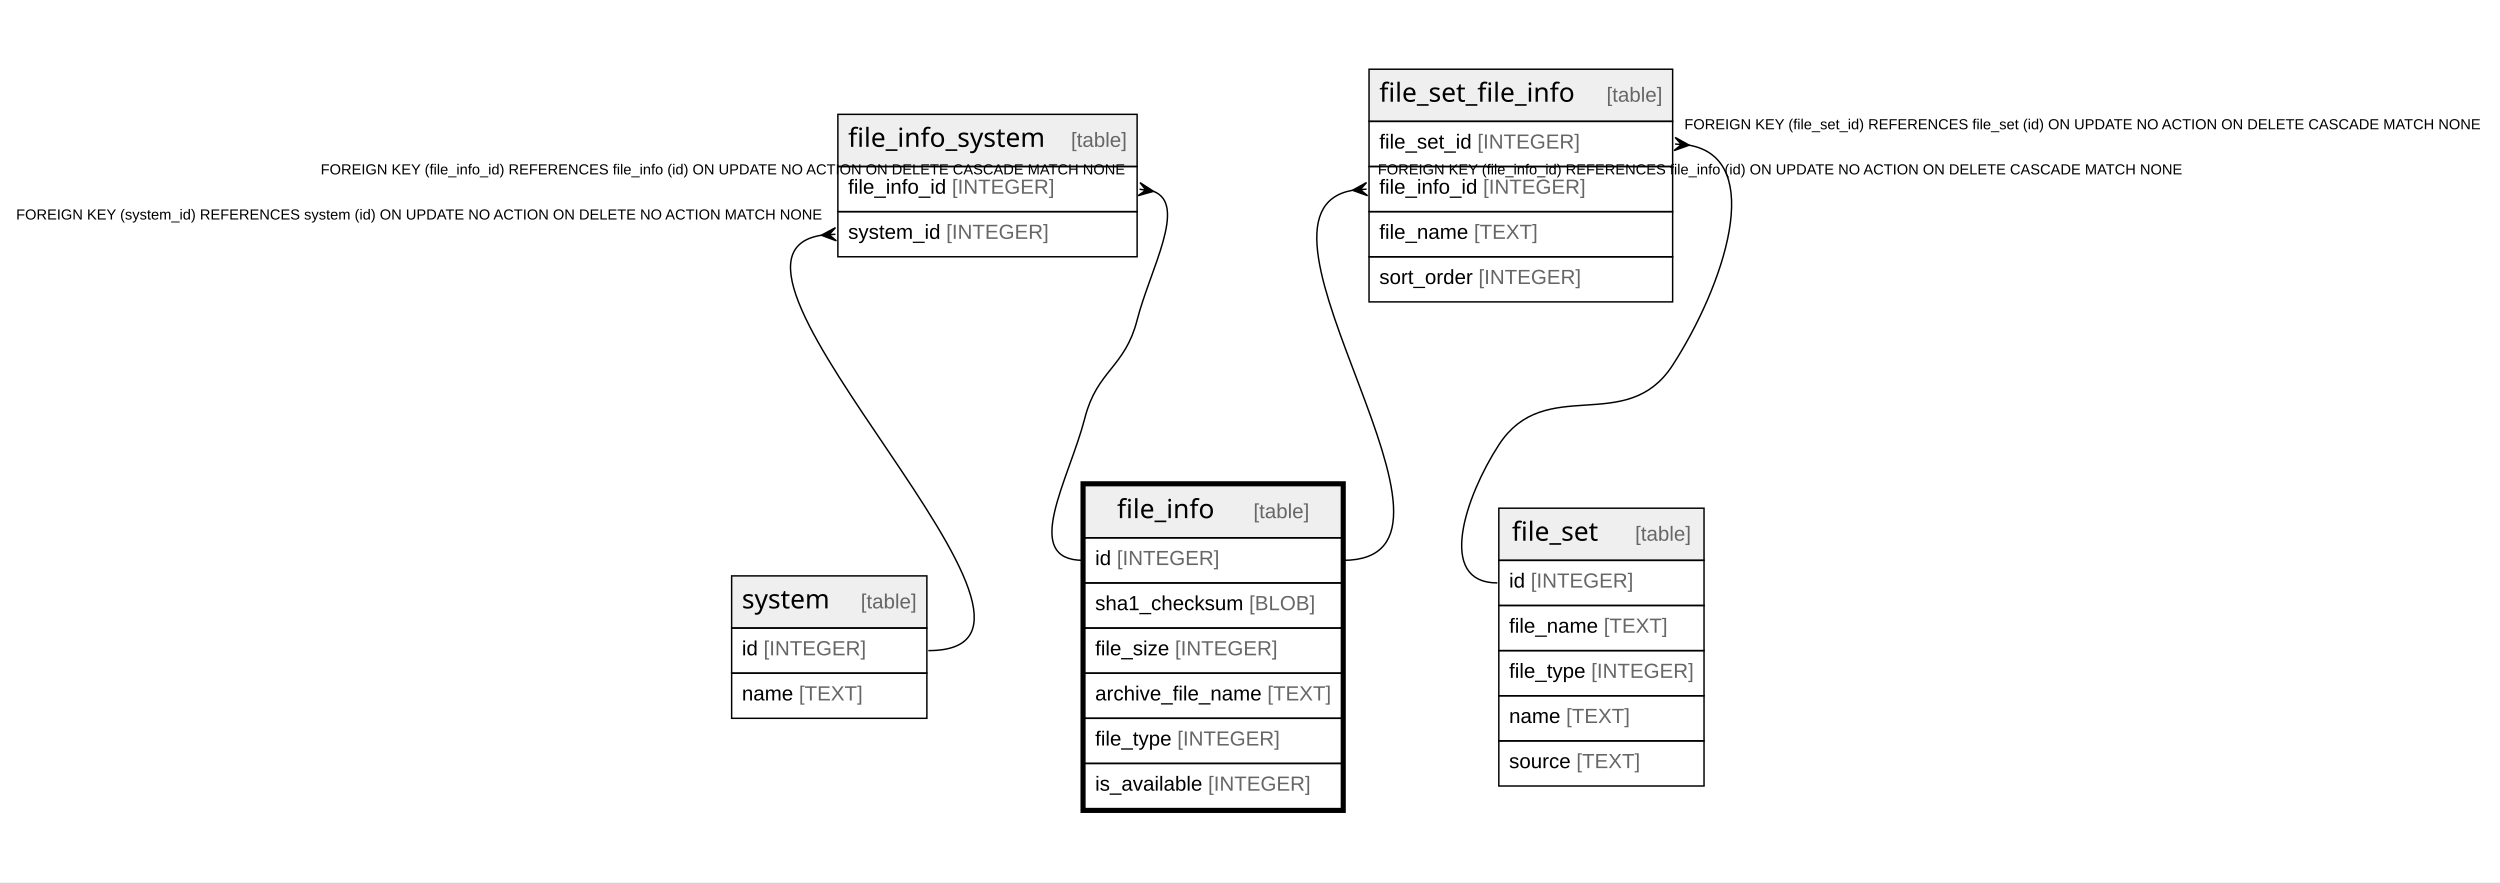
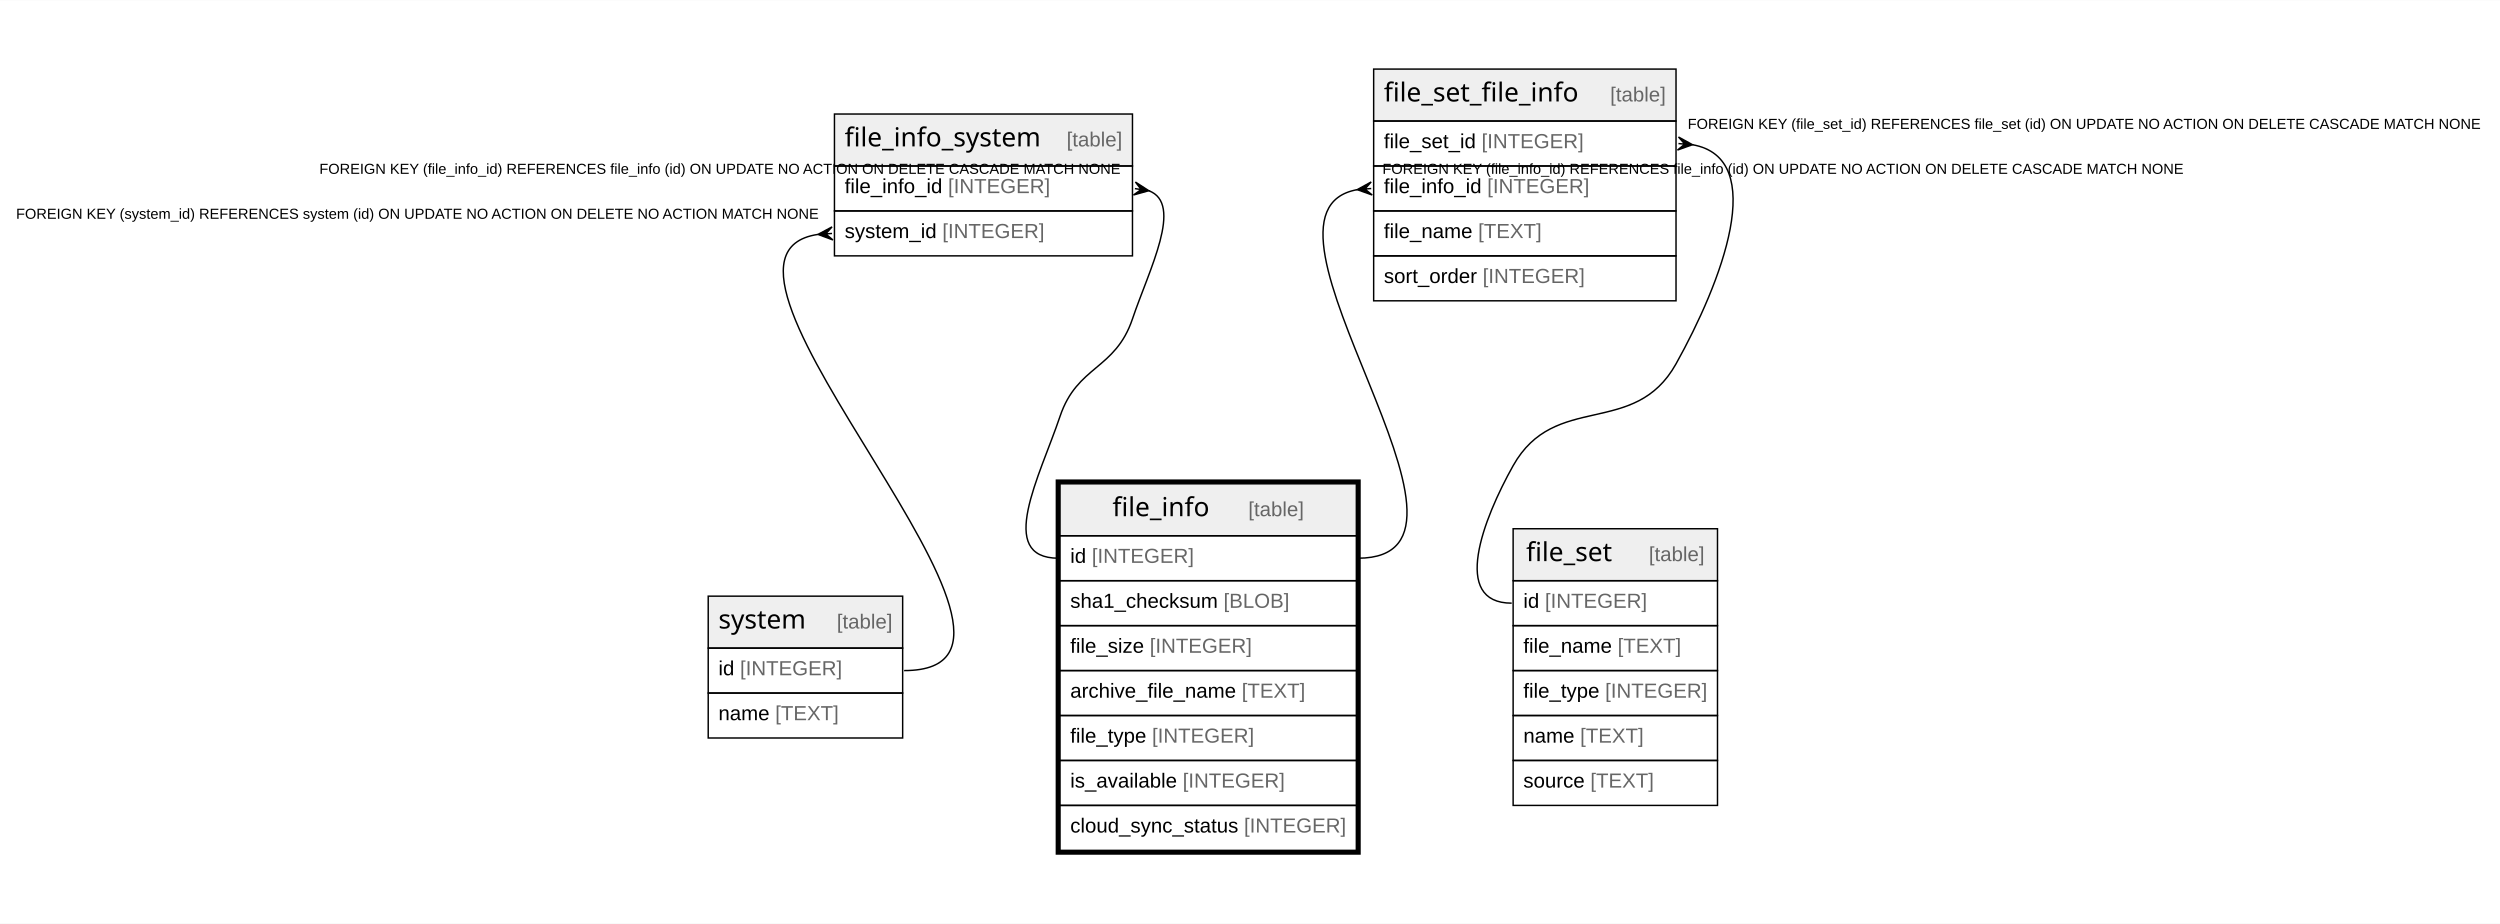
- <svg xmlns="http://www.w3.org/2000/svg" width="1706pt" height="602pt" viewBox="0.00 0.00 1706.22 602.00">
-   <g id="graph0" class="graph" transform="scale(1 1) rotate(0) translate(4 598)">
-     <polygon fill="white" stroke="none" points="-4,4 -4,-598 1702.22,-598 1702.22,4 -4,4" />
+ <svg xmlns="http://www.w3.org/2000/svg" width="1713pt" height="633pt" viewBox="0.00 0.00 1713.22 632.80">
+   <g id="graph0" class="graph" transform="scale(1 1) rotate(0) translate(4 628.8)">
+     <polygon fill="white" stroke="none" points="-4,4 -4,-628.8 1709.22,-628.8 1709.22,4 -4,4" />
    <g id="node1" class="node">
-       <polygon fill="#efefef" stroke="none" points="736.42,-231 736.42,-266.6 911.49,-266.6 911.49,-231 736.42,-231" />
-       <polygon fill="none" stroke="black" points="736.42,-231 736.42,-266.6 911.49,-266.6 911.49,-231 736.42,-231" />
-       <text text-anchor="start" x="758.34" y="-244.4" font-family="Arial Bold" font-size="18.00">file_info</text>
-       <text text-anchor="start" x="820.32" y="-244.4" font-family="Arial" font-size="14.00">    </text>
-       <text text-anchor="start" x="851.44" y="-244.4" font-family="Arial" font-size="14.00" fill="#666666">[table]</text>
-       <polygon fill="none" stroke="black" points="736.42,-200.2 736.42,-231 911.49,-231 911.49,-200.2 736.42,-200.2" />
-       <text text-anchor="start" x="743.42" y="-212.4" font-family="Arial" font-size="14.00">id </text>
-       <text text-anchor="start" x="758.21" y="-212.4" font-family="Arial" font-size="14.00" fill="#666666">[INTEGER]</text>
-       <polygon fill="none" stroke="black" points="736.42,-169.4 736.42,-200.2 911.49,-200.2 911.49,-169.4 736.42,-169.4" />
-       <text text-anchor="start" x="743.42" y="-181.6" font-family="Arial" font-size="14.00">sha1_checksum </text>
-       <text text-anchor="start" x="848.48" y="-181.6" font-family="Arial" font-size="14.00" fill="#666666">[BLOB]</text>
-       <polygon fill="none" stroke="black" points="736.42,-138.6 736.42,-169.4 911.49,-169.4 911.49,-138.6 736.42,-138.6" />
-       <text text-anchor="start" x="743.42" y="-150.8" font-family="Arial" font-size="14.00">file_size </text>
-       <text text-anchor="start" x="797.89" y="-150.8" font-family="Arial" font-size="14.00" fill="#666666">[INTEGER]</text>
-       <polygon fill="none" stroke="black" points="736.42,-107.8 736.42,-138.6 911.49,-138.6 911.49,-107.8 736.42,-107.8" />
-       <text text-anchor="start" x="743.42" y="-120" font-family="Arial" font-size="14.00">archive_file_name </text>
-       <text text-anchor="start" x="860.93" y="-120" font-family="Arial" font-size="14.00" fill="#666666">[TEXT]</text>
-       <polygon fill="none" stroke="black" points="736.42,-77 736.42,-107.8 911.49,-107.8 911.49,-77 736.42,-77" />
-       <text text-anchor="start" x="743.42" y="-89.2" font-family="Arial" font-size="14.00">file_type </text>
-       <text text-anchor="start" x="799.46" y="-89.2" font-family="Arial" font-size="14.00" fill="#666666">[INTEGER]</text>
-       <polygon fill="none" stroke="black" points="736.42,-46.2 736.42,-77 911.49,-77 911.49,-46.2 736.42,-46.2" />
-       <text text-anchor="start" x="743.42" y="-58.4" font-family="Arial" font-size="14.00">is_available </text>
-       <text text-anchor="start" x="820.47" y="-58.4" font-family="Arial" font-size="14.00" fill="#666666">[INTEGER]</text>
-       <polygon fill="none" stroke="black" stroke-width="3" points="734.92,-44.7 734.92,-268.1 912.99,-268.1 912.99,-44.7 734.92,-44.7" />
+       <polygon fill="#efefef" stroke="none" points="722.42,-261.8 722.42,-297.4 925.49,-297.4 925.49,-261.8 722.42,-261.8" />
+       <polygon fill="none" stroke="black" points="722.42,-261.8 722.42,-297.4 925.49,-297.4 925.49,-261.8 722.42,-261.8" />
+       <text text-anchor="start" x="758.34" y="-275.2" font-family="Arial Bold" font-size="18.00">file_info</text>
+       <text text-anchor="start" x="820.32" y="-275.2" font-family="Arial" font-size="14.00">    </text>
+       <text text-anchor="start" x="851.44" y="-275.2" font-family="Arial" font-size="14.00" fill="#666666">[table]</text>
+       <polygon fill="none" stroke="black" points="722.42,-231 722.42,-261.8 925.49,-261.8 925.49,-231 722.42,-231" />
+       <text text-anchor="start" x="729.42" y="-243.2" font-family="Arial" font-size="14.00">id </text>
+       <text text-anchor="start" x="744.2" y="-243.2" font-family="Arial" font-size="14.00" fill="#666666">[INTEGER]</text>
+       <polygon fill="none" stroke="black" points="722.42,-200.2 722.42,-231 925.49,-231 925.49,-200.2 722.42,-200.2" />
+       <text text-anchor="start" x="729.42" y="-212.4" font-family="Arial" font-size="14.00">sha1_checksum </text>
+       <text text-anchor="start" x="834.47" y="-212.4" font-family="Arial" font-size="14.00" fill="#666666">[BLOB]</text>
+       <polygon fill="none" stroke="black" points="722.42,-169.4 722.42,-200.2 925.49,-200.2 925.49,-169.4 722.42,-169.4" />
+       <text text-anchor="start" x="729.42" y="-181.6" font-family="Arial" font-size="14.00">file_size </text>
+       <text text-anchor="start" x="783.89" y="-181.6" font-family="Arial" font-size="14.00" fill="#666666">[INTEGER]</text>
+       <polygon fill="none" stroke="black" points="722.42,-138.6 722.42,-169.4 925.49,-169.4 925.49,-138.6 722.42,-138.6" />
+       <text text-anchor="start" x="729.42" y="-150.8" font-family="Arial" font-size="14.00">archive_file_name </text>
+       <text text-anchor="start" x="846.93" y="-150.8" font-family="Arial" font-size="14.00" fill="#666666">[TEXT]</text>
+       <polygon fill="none" stroke="black" points="722.42,-107.8 722.42,-138.6 925.49,-138.6 925.49,-107.8 722.42,-107.8" />
+       <text text-anchor="start" x="729.42" y="-120" font-family="Arial" font-size="14.00">file_type </text>
+       <text text-anchor="start" x="785.45" y="-120" font-family="Arial" font-size="14.00" fill="#666666">[INTEGER]</text>
+       <polygon fill="none" stroke="black" points="722.42,-77 722.42,-107.8 925.49,-107.8 925.49,-77 722.42,-77" />
+       <text text-anchor="start" x="729.42" y="-89.2" font-family="Arial" font-size="14.00">is_available </text>
+       <text text-anchor="start" x="806.47" y="-89.2" font-family="Arial" font-size="14.00" fill="#666666">[INTEGER]</text>
+       <polygon fill="none" stroke="black" points="722.42,-46.2 722.42,-77 925.49,-77 925.49,-46.2 722.42,-46.2" />
+       <text text-anchor="start" x="729.42" y="-58.4" font-family="Arial" font-size="14.00">cloud_sync_status </text>
+       <text text-anchor="start" x="848.49" y="-58.4" font-family="Arial" font-size="14.00" fill="#666666">[INTEGER]</text>
+       <polygon fill="none" stroke="black" stroke-width="3" points="720.92,-44.7 720.92,-298.9 926.99,-298.9 926.99,-44.7 720.92,-44.7" />
    </g>
    <g id="node2" class="node">
-       <polygon fill="#efefef" stroke="none" points="567.84,-484.4 567.84,-520 772.07,-520 772.07,-484.4 567.84,-484.4" />
-       <polygon fill="none" stroke="black" points="567.84,-484.4 567.84,-520 772.07,-520 772.07,-484.4 567.84,-484.4" />
-       <text text-anchor="start" x="574.84" y="-497.8" font-family="Arial Bold" font-size="18.00">file_info_system</text>
-       <text text-anchor="start" x="695.82" y="-497.8" font-family="Arial" font-size="14.00">    </text>
-       <text text-anchor="start" x="726.94" y="-497.8" font-family="Arial" font-size="14.00" fill="#666666">[table]</text>
+       <polygon fill="#efefef" stroke="none" points="567.84,-515.2 567.84,-550.8 772.07,-550.8 772.07,-515.2 567.84,-515.2" />
+       <polygon fill="none" stroke="black" points="567.84,-515.2 567.84,-550.8 772.07,-550.8 772.07,-515.2 567.84,-515.2" />
+       <text text-anchor="start" x="574.84" y="-528.6" font-family="Arial Bold" font-size="18.00">file_info_system</text>
+       <text text-anchor="start" x="695.82" y="-528.6" font-family="Arial" font-size="14.00">    </text>
+       <text text-anchor="start" x="726.94" y="-528.6" font-family="Arial" font-size="14.00" fill="#666666">[table]</text>
+       <polygon fill="none" stroke="black" points="567.84,-484.4 567.84,-515.2 772.07,-515.2 772.07,-484.4 567.84,-484.4" />
+       <text text-anchor="start" x="574.84" y="-496.6" font-family="Arial" font-size="14.00">file_info_id </text>
+       <text text-anchor="start" x="645.66" y="-496.6" font-family="Arial" font-size="14.00" fill="#666666">[INTEGER]</text>
      <polygon fill="none" stroke="black" points="567.84,-453.6 567.84,-484.4 772.07,-484.4 772.07,-453.6 567.84,-453.6" />
-       <text text-anchor="start" x="574.84" y="-465.8" font-family="Arial" font-size="14.00">file_info_id </text>
-       <text text-anchor="start" x="645.66" y="-465.8" font-family="Arial" font-size="14.00" fill="#666666">[INTEGER]</text>
-       <polygon fill="none" stroke="black" points="567.84,-422.8 567.84,-453.6 772.07,-453.6 772.07,-422.8 567.84,-422.8" />
-       <text text-anchor="start" x="574.84" y="-435" font-family="Arial" font-size="14.00">system_id </text>
-       <text text-anchor="start" x="641.75" y="-435" font-family="Arial" font-size="14.00" fill="#666666">[INTEGER]</text>
+       <text text-anchor="start" x="574.84" y="-465.8" font-family="Arial" font-size="14.00">system_id </text>
+       <text text-anchor="start" x="641.75" y="-465.8" font-family="Arial" font-size="14.00" fill="#666666">[INTEGER]</text>
    </g>
    <g id="edge1" class="edge">
-       <path fill="none" stroke="black" d="M783.09,-467.49C806.75,-458.79 780.93,-414.18 772.07,-379.6 763.72,-347 744.76,-345.4 736.42,-312.8 725.72,-270.94 692.22,-215.6 735.42,-215.6" />
-       <polygon fill="black" stroke="black" points="783.29,-467.46 772.73,-464.5 778.02,-468.26 773.73,-468.9 773.73,-468.9 773.73,-468.9 778.02,-468.26 774.07,-473.4 783.29,-467.46" />
-       <text text-anchor="start" x="214.85" y="-479" font-family="Arial" font-size="10.00">FOREIGN KEY (file_info_id) REFERENCES file_info (id) ON UPDATE NO ACTION ON DELETE CASCADE MATCH NONE</text>
+       <path fill="none" stroke="black" d="M783.17,-498.27C807.27,-489.43 783.48,-444.23 772.07,-410.4 760.25,-375.35 734.22,-378.66 722.42,-343.6 708.63,-302.66 678.22,-246.4 721.42,-246.4" />
+       <polygon fill="black" stroke="black" points="783.29,-498.25 772.73,-495.3 778.02,-499.05 773.73,-499.7 773.73,-499.7 773.73,-499.7 778.02,-499.05 774.08,-504.2 783.29,-498.25" />
+       <text text-anchor="start" x="214.85" y="-509.8" font-family="Arial" font-size="10.00">FOREIGN KEY (file_info_id) REFERENCES file_info (id) ON UPDATE NO ACTION ON DELETE CASCADE MATCH NONE</text>
    </g>
    <g id="node3" class="node">
-       <polygon fill="#efefef" stroke="none" points="495.33,-169.4 495.33,-205 628.58,-205 628.58,-169.4 495.33,-169.4" />
-       <polygon fill="none" stroke="black" points="495.33,-169.4 495.33,-205 628.58,-205 628.58,-169.4 495.33,-169.4" />
-       <text text-anchor="start" x="502.33" y="-182.8" font-family="Arial Bold" font-size="18.00">system</text>
-       <text text-anchor="start" x="552.33" y="-182.8" font-family="Arial" font-size="14.00">    </text>
-       <text text-anchor="start" x="583.45" y="-182.8" font-family="Arial" font-size="14.00" fill="#666666">[table]</text>
-       <polygon fill="none" stroke="black" points="495.33,-138.6 495.33,-169.4 628.58,-169.4 628.58,-138.6 495.33,-138.6" />
-       <text text-anchor="start" x="502.33" y="-150.8" font-family="Arial" font-size="14.00">id </text>
-       <text text-anchor="start" x="517.11" y="-150.8" font-family="Arial" font-size="14.00" fill="#666666">[INTEGER]</text>
-       <polygon fill="none" stroke="black" points="495.33,-107.8 495.33,-138.6 628.58,-138.6 628.58,-107.8 495.33,-107.8" />
-       <text text-anchor="start" x="502.33" y="-120" font-family="Arial" font-size="14.00">name </text>
-       <text text-anchor="start" x="541.24" y="-120" font-family="Arial" font-size="14.00" fill="#666666">[TEXT]</text>
+       <polygon fill="#efefef" stroke="none" points="481.33,-184.8 481.33,-220.4 614.58,-220.4 614.58,-184.8 481.33,-184.8" />
+       <polygon fill="none" stroke="black" points="481.33,-184.8 481.33,-220.4 614.58,-220.4 614.58,-184.8 481.33,-184.8" />
+       <text text-anchor="start" x="488.33" y="-198.2" font-family="Arial Bold" font-size="18.00">system</text>
+       <text text-anchor="start" x="538.33" y="-198.2" font-family="Arial" font-size="14.00">    </text>
+       <text text-anchor="start" x="569.45" y="-198.2" font-family="Arial" font-size="14.00" fill="#666666">[table]</text>
+       <polygon fill="none" stroke="black" points="481.33,-154 481.33,-184.8 614.58,-184.8 614.58,-154 481.33,-154" />
+       <text text-anchor="start" x="488.33" y="-166.2" font-family="Arial" font-size="14.00">id </text>
+       <text text-anchor="start" x="503.11" y="-166.2" font-family="Arial" font-size="14.00" fill="#666666">[INTEGER]</text>
+       <polygon fill="none" stroke="black" points="481.33,-123.2 481.33,-154 614.58,-154 614.58,-123.2 481.33,-123.2" />
+       <text text-anchor="start" x="488.33" y="-135.4" font-family="Arial" font-size="14.00">name </text>
+       <text text-anchor="start" x="527.24" y="-135.4" font-family="Arial" font-size="14.00" fill="#666666">[TEXT]</text>
    </g>
    <g id="edge2" class="edge">
-       <path fill="none" stroke="black" d="M556.61,-437.48C455.93,-421.79 755.15,-154 629.58,-154" />
-       <polygon fill="black" stroke="black" points="556.53,-437.48 566.19,-442.67 561.85,-437.85 566.17,-438.15 566.17,-438.15 566.17,-438.15 561.85,-437.85 566.82,-433.69 556.53,-437.48" />
-       <text text-anchor="start" x="7" y="-448.2" font-family="Arial" font-size="10.00">FOREIGN KEY (system_id) REFERENCES system (id) ON UPDATE NO ACTION ON DELETE NO ACTION MATCH NONE</text>
+       <path fill="none" stroke="black" d="M556.45,-468.29C449.61,-452.27 746.67,-169.4 615.58,-169.4" />
+       <polygon fill="black" stroke="black" points="556.53,-468.3 566.2,-473.47 561.85,-468.66 566.17,-468.95 566.17,-468.95 566.17,-468.95 561.85,-468.66 566.81,-464.49 556.53,-468.3" />
+       <text text-anchor="start" x="7" y="-479" font-family="Arial" font-size="10.00">FOREIGN KEY (system_id) REFERENCES system (id) ON UPDATE NO ACTION ON DELETE NO ACTION MATCH NONE</text>
    </g>
    <g id="node4" class="node">
-       <polygon fill="#efefef" stroke="none" points="930.35,-515.2 930.35,-550.8 1137.56,-550.8 1137.56,-515.2 930.35,-515.2" />
-       <polygon fill="none" stroke="black" points="930.35,-515.2 930.35,-550.8 1137.56,-550.8 1137.56,-515.2 930.35,-515.2" />
-       <text text-anchor="start" x="937.35" y="-528.6" font-family="Arial Bold" font-size="18.00">file_set_file_info</text>
-       <text text-anchor="start" x="1061.31" y="-528.6" font-family="Arial" font-size="14.00">    </text>
-       <text text-anchor="start" x="1092.43" y="-528.6" font-family="Arial" font-size="14.00" fill="#666666">[table]</text>
-       <polygon fill="none" stroke="black" points="930.35,-484.4 930.35,-515.2 1137.56,-515.2 1137.56,-484.4 930.35,-484.4" />
-       <text text-anchor="start" x="937.35" y="-496.6" font-family="Arial" font-size="14.00">file_set_id </text>
-       <text text-anchor="start" x="1004.28" y="-496.6" font-family="Arial" font-size="14.00" fill="#666666">[INTEGER]</text>
-       <polygon fill="none" stroke="black" points="930.35,-453.6 930.35,-484.4 1137.56,-484.4 1137.56,-453.6 930.35,-453.6" />
-       <text text-anchor="start" x="937.35" y="-465.8" font-family="Arial" font-size="14.00">file_info_id </text>
-       <text text-anchor="start" x="1008.17" y="-465.8" font-family="Arial" font-size="14.00" fill="#666666">[INTEGER]</text>
-       <polygon fill="none" stroke="black" points="930.35,-422.8 930.35,-453.6 1137.56,-453.6 1137.56,-422.8 930.35,-422.8" />
-       <text text-anchor="start" x="937.35" y="-435" font-family="Arial" font-size="14.00">file_name </text>
-       <text text-anchor="start" x="1001.94" y="-435" font-family="Arial" font-size="14.00" fill="#666666">[TEXT]</text>
-       <polygon fill="none" stroke="black" points="930.35,-392 930.35,-422.8 1137.56,-422.8 1137.56,-392 930.35,-392" />
-       <text text-anchor="start" x="937.35" y="-404.2" font-family="Arial" font-size="14.00">sort_order </text>
-       <text text-anchor="start" x="1005.04" y="-404.2" font-family="Arial" font-size="14.00" fill="#666666">[INTEGER]</text>
+       <polygon fill="#efefef" stroke="none" points="937.35,-546 937.35,-581.6 1144.56,-581.6 1144.56,-546 937.35,-546" />
+       <polygon fill="none" stroke="black" points="937.35,-546 937.35,-581.6 1144.56,-581.6 1144.56,-546 937.35,-546" />
+       <text text-anchor="start" x="944.35" y="-559.4" font-family="Arial Bold" font-size="18.00">file_set_file_info</text>
+       <text text-anchor="start" x="1068.31" y="-559.4" font-family="Arial" font-size="14.00">    </text>
+       <text text-anchor="start" x="1099.43" y="-559.4" font-family="Arial" font-size="14.00" fill="#666666">[table]</text>
+       <polygon fill="none" stroke="black" points="937.35,-515.2 937.35,-546 1144.56,-546 1144.56,-515.2 937.35,-515.2" />
+       <text text-anchor="start" x="944.35" y="-527.4" font-family="Arial" font-size="14.00">file_set_id </text>
+       <text text-anchor="start" x="1011.28" y="-527.4" font-family="Arial" font-size="14.00" fill="#666666">[INTEGER]</text>
+       <polygon fill="none" stroke="black" points="937.35,-484.4 937.35,-515.2 1144.56,-515.2 1144.56,-484.4 937.35,-484.4" />
+       <text text-anchor="start" x="944.35" y="-496.6" font-family="Arial" font-size="14.00">file_info_id </text>
+       <text text-anchor="start" x="1015.17" y="-496.6" font-family="Arial" font-size="14.00" fill="#666666">[INTEGER]</text>
+       <polygon fill="none" stroke="black" points="937.35,-453.6 937.35,-484.4 1144.56,-484.4 1144.56,-453.6 937.35,-453.6" />
+       <text text-anchor="start" x="944.35" y="-465.8" font-family="Arial" font-size="14.00">file_name </text>
+       <text text-anchor="start" x="1008.94" y="-465.8" font-family="Arial" font-size="14.00" fill="#666666">[TEXT]</text>
+       <polygon fill="none" stroke="black" points="937.35,-422.8 937.35,-453.6 1144.56,-453.6 1144.56,-422.8 937.35,-422.8" />
+       <text text-anchor="start" x="944.35" y="-435" font-family="Arial" font-size="14.00">sort_order </text>
+       <text text-anchor="start" x="1012.04" y="-435" font-family="Arial" font-size="14.00" fill="#666666">[INTEGER]</text>
    </g>
    <g id="edge3" class="edge">
-       <path fill="none" stroke="black" d="M919.14,-468.18C829.99,-452.45 1021.61,-215.6 912.49,-215.6" />
-       <polygon fill="black" stroke="black" points="919.05,-468.17 928.65,-473.46 924.36,-468.6 928.68,-468.95 928.68,-468.95 928.68,-468.95 924.36,-468.6 929.37,-464.49 919.05,-468.17" />
-       <text text-anchor="start" x="936.35" y="-479" font-family="Arial" font-size="10.00">FOREIGN KEY (file_info_id) REFERENCES file_info (id) ON UPDATE NO ACTION ON DELETE CASCADE MATCH NONE</text>
+       <path fill="none" stroke="black" d="M926.18,-498.98C837.59,-483.25 1035.46,-246.4 926.49,-246.4" />
+       <polygon fill="black" stroke="black" points="926.05,-498.97 935.65,-504.26 931.36,-499.4 935.68,-499.75 935.68,-499.75 935.68,-499.75 931.36,-499.4 936.38,-495.29 926.05,-498.97" />
+       <text text-anchor="start" x="943.35" y="-509.8" font-family="Arial" font-size="10.00">FOREIGN KEY (file_info_id) REFERENCES file_info (id) ON UPDATE NO ACTION ON DELETE CASCADE MATCH NONE</text>
    </g>
    <g id="node5" class="node">
-       <polygon fill="#efefef" stroke="none" points="1018.93,-215.6 1018.93,-251.2 1158.98,-251.2 1158.98,-215.6 1018.93,-215.6" />
-       <polygon fill="none" stroke="black" points="1018.93,-215.6 1018.93,-251.2 1158.98,-251.2 1158.98,-215.6 1018.93,-215.6" />
-       <text text-anchor="start" x="1027.84" y="-229" font-family="Arial Bold" font-size="18.00">file_set</text>
-       <text text-anchor="start" x="1080.82" y="-229" font-family="Arial" font-size="14.00">    </text>
-       <text text-anchor="start" x="1111.94" y="-229" font-family="Arial" font-size="14.00" fill="#666666">[table]</text>
-       <polygon fill="none" stroke="black" points="1018.93,-184.8 1018.93,-215.6 1158.98,-215.6 1158.98,-184.8 1018.93,-184.8" />
-       <text text-anchor="start" x="1025.93" y="-197" font-family="Arial" font-size="14.00">id </text>
-       <text text-anchor="start" x="1040.72" y="-197" font-family="Arial" font-size="14.00" fill="#666666">[INTEGER]</text>
-       <polygon fill="none" stroke="black" points="1018.93,-154 1018.93,-184.8 1158.98,-184.8 1158.98,-154 1018.93,-154" />
-       <text text-anchor="start" x="1025.93" y="-166.2" font-family="Arial" font-size="14.00">file_name </text>
-       <text text-anchor="start" x="1090.53" y="-166.2" font-family="Arial" font-size="14.00" fill="#666666">[TEXT]</text>
-       <polygon fill="none" stroke="black" points="1018.93,-123.2 1018.93,-154 1158.98,-154 1158.98,-123.2 1018.93,-123.2" />
-       <text text-anchor="start" x="1025.93" y="-135.4" font-family="Arial" font-size="14.00">file_type </text>
-       <text text-anchor="start" x="1081.97" y="-135.4" font-family="Arial" font-size="14.00" fill="#666666">[INTEGER]</text>
-       <polygon fill="none" stroke="black" points="1018.93,-92.4 1018.93,-123.2 1158.98,-123.2 1158.98,-92.4 1018.93,-92.4" />
-       <text text-anchor="start" x="1025.93" y="-104.6" font-family="Arial" font-size="14.00">name </text>
-       <text text-anchor="start" x="1064.84" y="-104.6" font-family="Arial" font-size="14.00" fill="#666666">[TEXT]</text>
-       <polygon fill="none" stroke="black" points="1018.93,-61.6 1018.93,-92.4 1158.98,-92.4 1158.98,-61.6 1018.93,-61.6" />
-       <text text-anchor="start" x="1025.93" y="-73.8" font-family="Arial" font-size="14.00">source </text>
-       <text text-anchor="start" x="1071.84" y="-73.8" font-family="Arial" font-size="14.00" fill="#666666">[TEXT]</text>
+       <polygon fill="#efefef" stroke="none" points="1032.93,-231 1032.93,-266.6 1172.98,-266.6 1172.98,-231 1032.93,-231" />
+       <polygon fill="none" stroke="black" points="1032.93,-231 1032.93,-266.6 1172.98,-266.6 1172.98,-231 1032.93,-231" />
+       <text text-anchor="start" x="1041.84" y="-244.4" font-family="Arial Bold" font-size="18.00">file_set</text>
+       <text text-anchor="start" x="1094.82" y="-244.4" font-family="Arial" font-size="14.00">    </text>
+       <text text-anchor="start" x="1125.94" y="-244.4" font-family="Arial" font-size="14.00" fill="#666666">[table]</text>
+       <polygon fill="none" stroke="black" points="1032.93,-200.2 1032.93,-231 1172.98,-231 1172.98,-200.2 1032.93,-200.2" />
+       <text text-anchor="start" x="1039.93" y="-212.4" font-family="Arial" font-size="14.00">id </text>
+       <text text-anchor="start" x="1054.72" y="-212.4" font-family="Arial" font-size="14.00" fill="#666666">[INTEGER]</text>
+       <polygon fill="none" stroke="black" points="1032.93,-169.4 1032.93,-200.2 1172.98,-200.2 1172.98,-169.4 1032.93,-169.4" />
+       <text text-anchor="start" x="1039.93" y="-181.6" font-family="Arial" font-size="14.00">file_name </text>
+       <text text-anchor="start" x="1104.53" y="-181.6" font-family="Arial" font-size="14.00" fill="#666666">[TEXT]</text>
+       <polygon fill="none" stroke="black" points="1032.93,-138.6 1032.93,-169.4 1172.98,-169.4 1172.98,-138.6 1032.93,-138.6" />
+       <text text-anchor="start" x="1039.93" y="-150.8" font-family="Arial" font-size="14.00">file_type </text>
+       <text text-anchor="start" x="1095.97" y="-150.8" font-family="Arial" font-size="14.00" fill="#666666">[INTEGER]</text>
+       <polygon fill="none" stroke="black" points="1032.93,-107.8 1032.93,-138.6 1172.98,-138.6 1172.98,-107.8 1032.93,-107.8" />
+       <text text-anchor="start" x="1039.93" y="-120" font-family="Arial" font-size="14.00">name </text>
+       <text text-anchor="start" x="1078.84" y="-120" font-family="Arial" font-size="14.00" fill="#666666">[TEXT]</text>
+       <polygon fill="none" stroke="black" points="1032.93,-77 1032.93,-107.8 1172.98,-107.8 1172.98,-77 1032.93,-77" />
+       <text text-anchor="start" x="1039.93" y="-89.2" font-family="Arial" font-size="14.00">source </text>
+       <text text-anchor="start" x="1085.84" y="-89.2" font-family="Arial" font-size="14.00" fill="#666666">[TEXT]</text>
    </g>
    <g id="edge4" class="edge">
-       <path fill="none" stroke="black" d="M1148.7,-498.97C1202.2,-489.56 1172,-402.08 1137.56,-348.8 1106.08,-300.08 1050.51,-343.05 1018.93,-294.4 996.14,-259.28 976.07,-200.2 1017.93,-200.2" />
-       <polygon fill="black" stroke="black" points="1148.86,-498.96 1138.53,-495.29 1143.55,-499.39 1139.23,-499.75 1139.23,-499.75 1139.23,-499.75 1143.55,-499.39 1139.26,-504.26 1148.86,-498.96" />
-       <text text-anchor="start" x="1145.56" y="-509.8" font-family="Arial" font-size="10.00">FOREIGN KEY (file_set_id) REFERENCES file_set (id) ON UPDATE NO ACTION ON DELETE CASCADE MATCH NONE</text>
+       <path fill="none" stroke="black" d="M1155.67,-529.79C1208.81,-520.59 1175.5,-434.99 1144.56,-379.6 1116.03,-328.51 1061.57,-360.83 1032.93,-309.8 1012.45,-273.29 990.07,-215.6 1031.93,-215.6" />
+       <polygon fill="black" stroke="black" points="1155.86,-529.78 1145.54,-526.09 1150.55,-530.2 1146.23,-530.55 1146.23,-530.55 1146.23,-530.55 1150.55,-530.2 1146.26,-535.06 1155.86,-529.78" />
+       <text text-anchor="start" x="1152.56" y="-540.6" font-family="Arial" font-size="10.00">FOREIGN KEY (file_set_id) REFERENCES file_set (id) ON UPDATE NO ACTION ON DELETE CASCADE MATCH NONE</text>
    </g>
  </g>
</svg>
